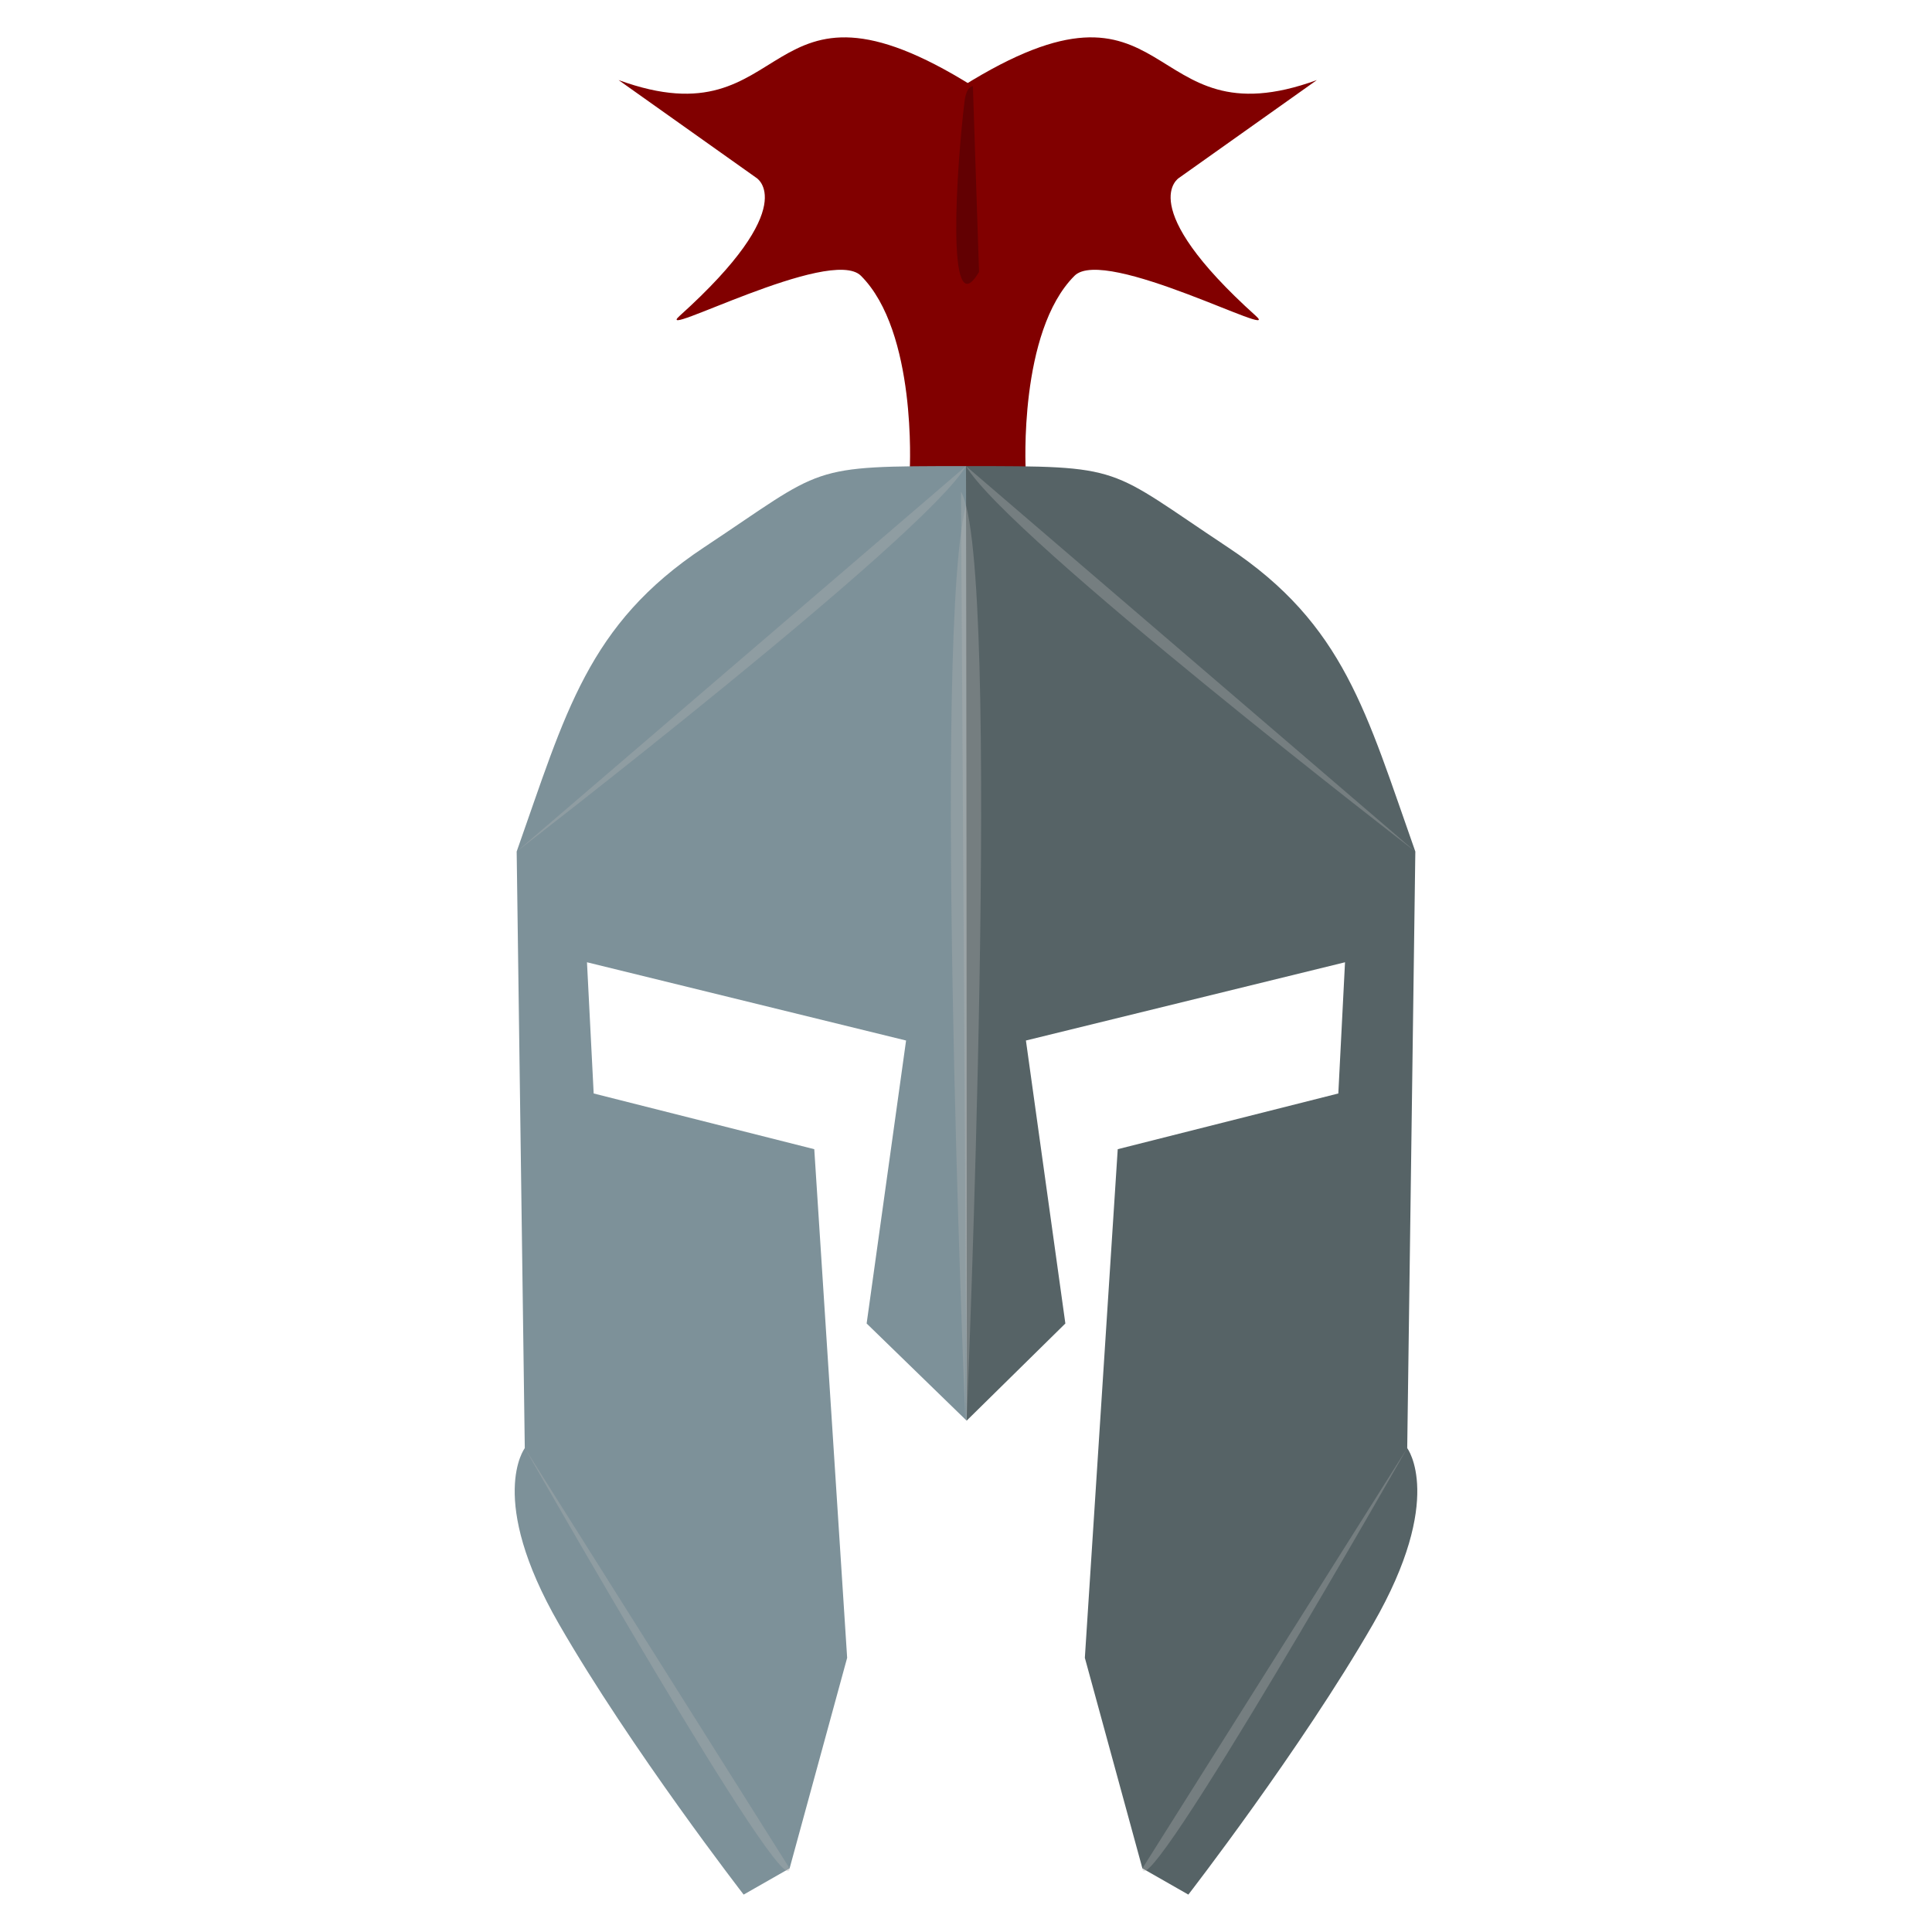
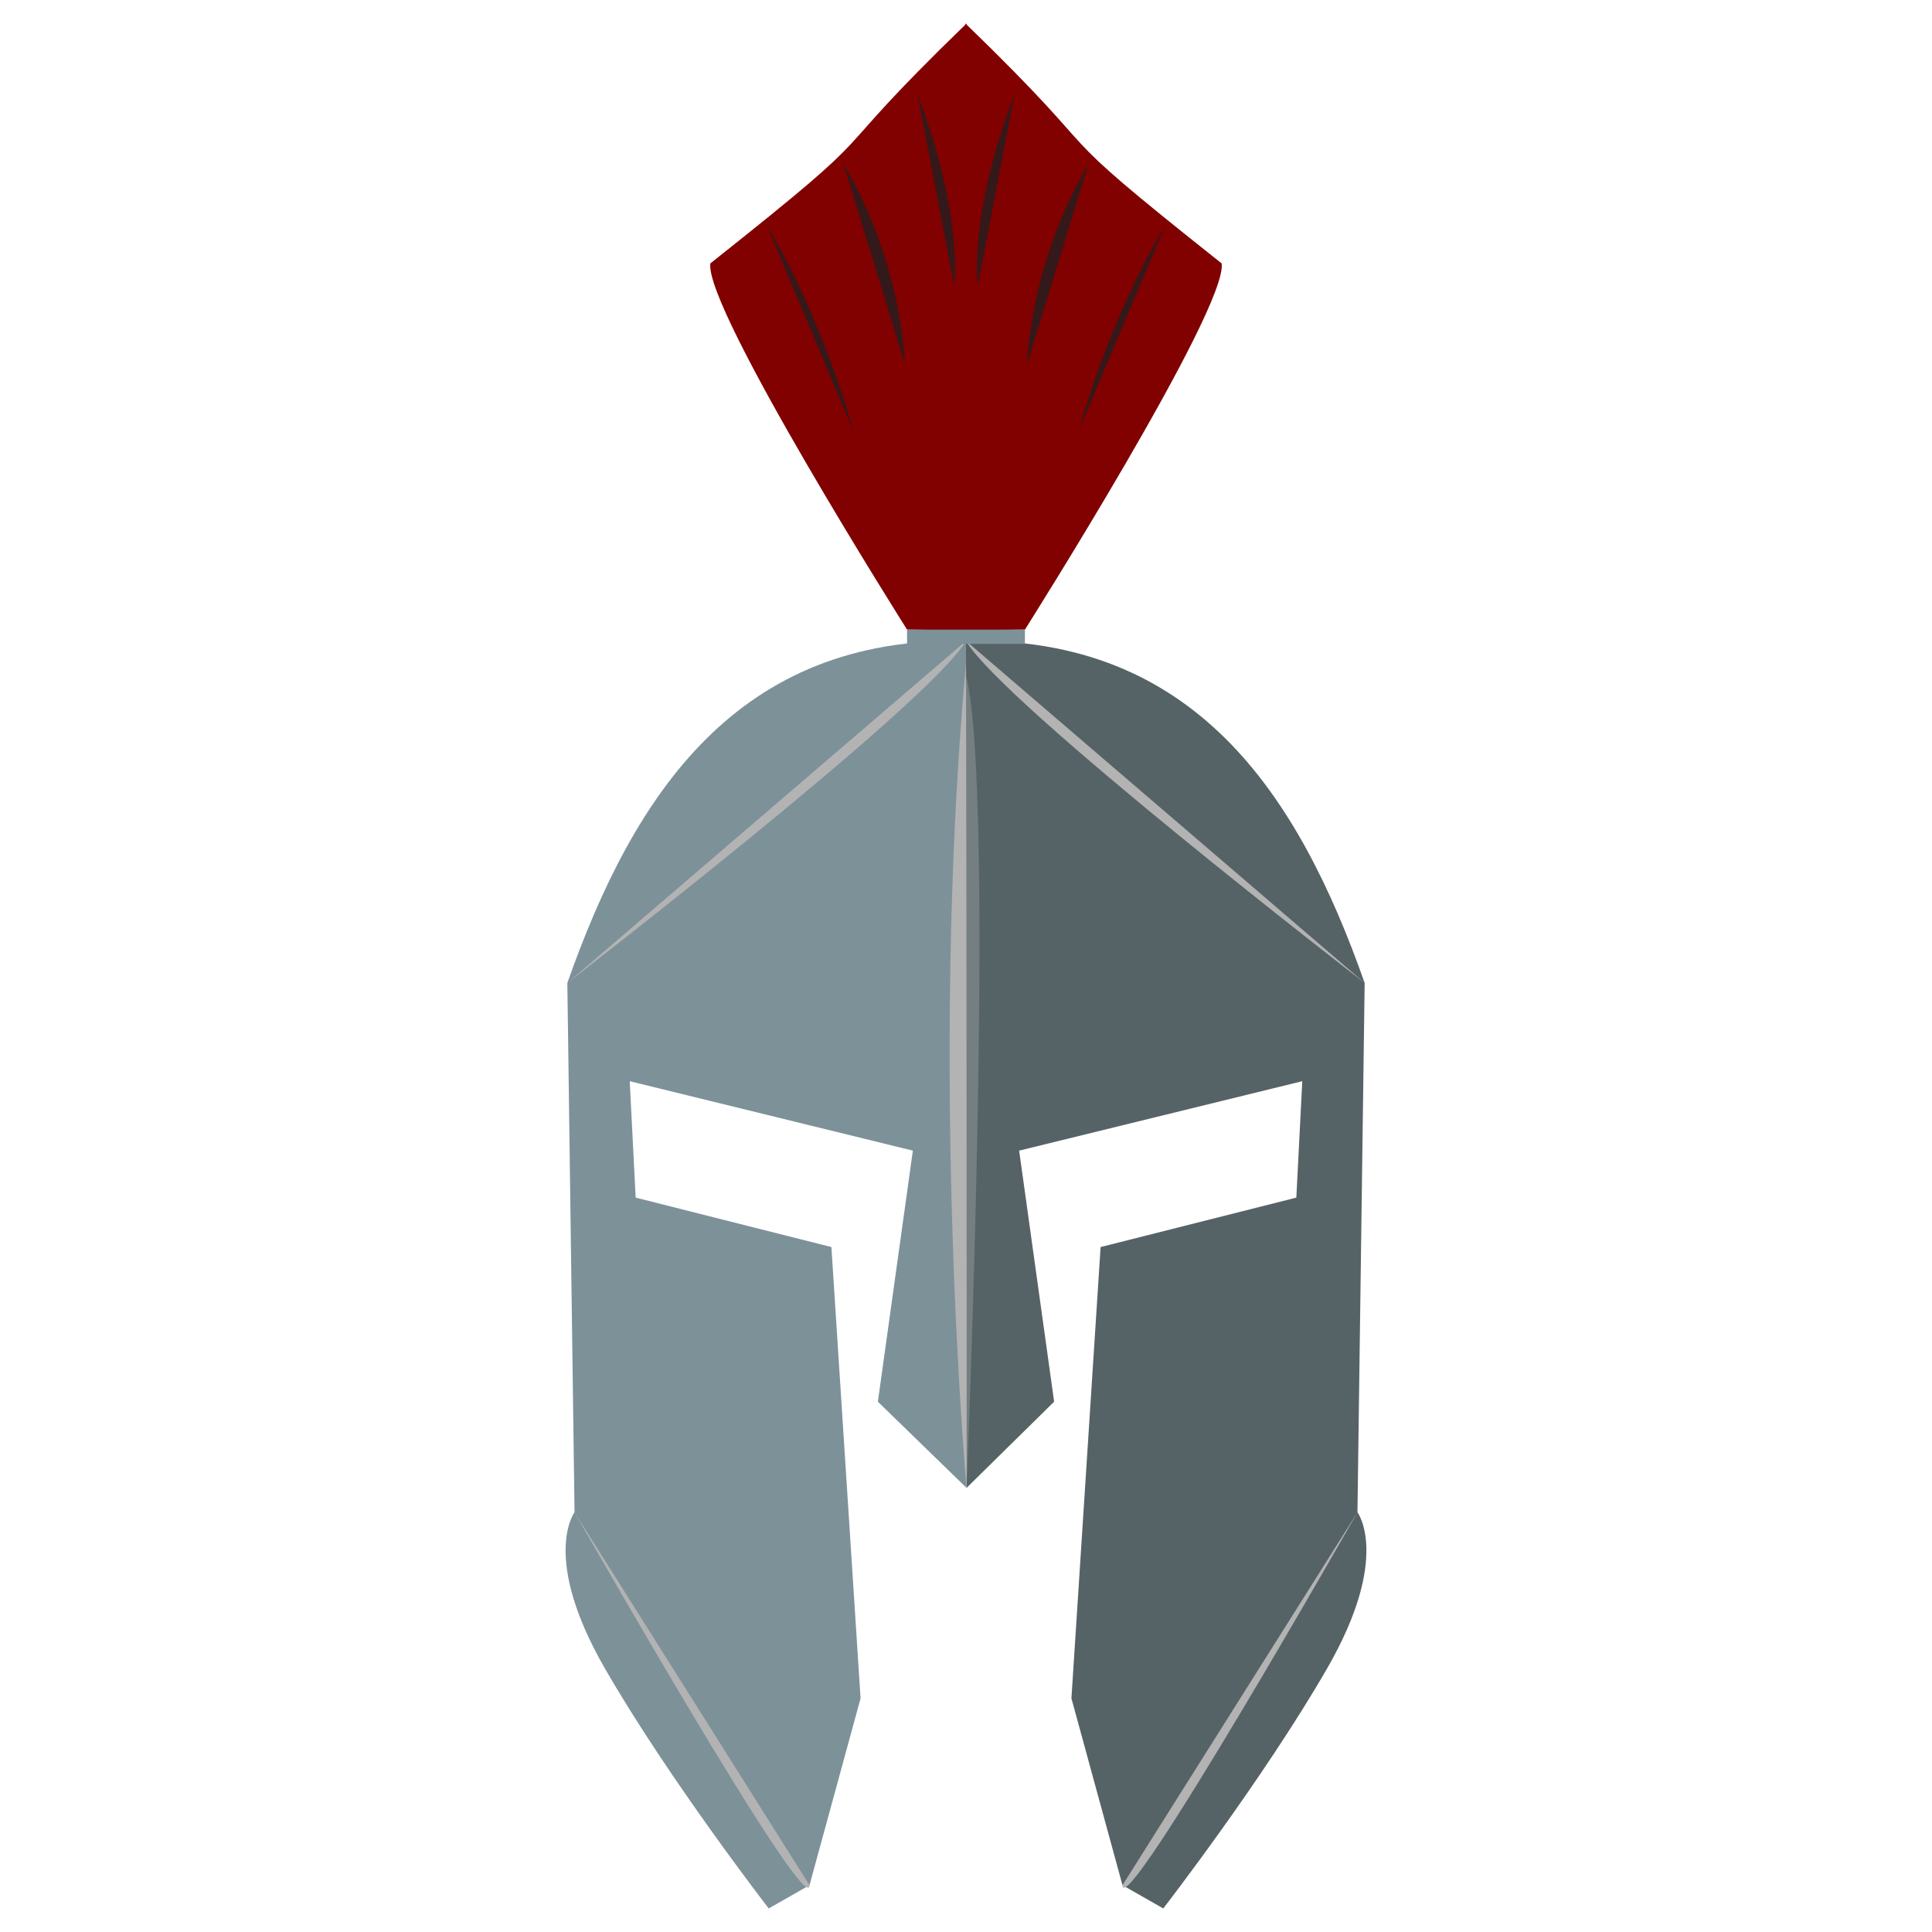
- <svg xmlns="http://www.w3.org/2000/svg" id="svg841" version="1.1" fill="none" viewBox="0 0 56 56" height="56" width="56">
+ <svg xmlns="http://www.w3.org/2000/svg" xmlns:xlink="http://www.w3.org/1999/xlink" id="svg841" version="1.1" fill="none" viewBox="0 0 56 56" height="56" width="56">
  <defs id="defs845" />
  <g transform="translate(0,1.259893)" id="g958">
-     <path style="opacity:1;fill:#810000;fill-opacity:1;stroke-width:0.77" id="path942" fill="#566366" d="M 28.2,1.239 C 21.966,-2.659 23.058,2.932 17.93,1.061 l 3.991,2.832 c 0,0 1.344,0.793 -2.223,4.004 -0.811,0.73 4.378,-2.039 5.256,-1.164 1.627,1.623 1.416,5.618 1.416,5.618 l 1.83,0.099 z" />
-     <path d="m 27.9,1.239 c 6.234,-3.899 5.142,1.693 10.27,-0.178 l -3.991,2.832 c 0,0 -1.344,0.793 2.223,4.004 0.811,0.73 -4.378,-2.039 -5.256,-1.164 -1.627,1.623 -1.416,5.618 -1.416,5.618 L 27.9,12.45 Z" fill="#566366" id="path835" style="opacity:1;fill:#810000;fill-opacity:1;stroke-width:0.77" />
-     <g id="g924">
-       <g id="g861">
-         <path d="m 28,12.25 c -4.642,0 -4.053,0.01 -7.594,2.356 -3.376,2.237 -4.01,4.802 -5.43,8.817 l 0.235,17.292 c 0,0 -1.108,1.456 0.991,5.1 2.089,3.626 5.353,7.841 5.353,7.841 l 1.332,-0.76 1.668,-6.103 -0.953,-14.743 -6.394,-1.615 -0.194,-3.803 9.249,2.268 -1.143,8.202 2.898,2.817 z" fill="#7D9199" id="path837" />
-         <path style="opacity:0.334;fill:#b3b3b3;stroke:#000000;stroke-width:0;stroke-linecap:round;stroke-linejoin:miter;stroke-miterlimit:1;stroke-dasharray:none;stroke-opacity:1;paint-order:normal" d="m 14.977,23.423 c 0,0 11.81,-9.108 13.023,-11.173" id="path855" />
+     <g transform="matrix(1.074764,0,0,1.074764,-0.03508025,4.987823)" id="g1162">
+       <g id="g1100" transform="matrix(1.094883,0,0,1.094883,-2.541791,-1.649856)">
+         <g id="g936" transform="matrix(-1,0,0,1,55.88242,4.9383)">
+           <g id="g1036" transform="matrix(1.215578,0,0,1.215578,-4.284323,-8.249999)">
+             <path transform="matrix(-1,0,0,1,56,0)" d="m 28.023,0.073 c -3.194,3.093 -1.309,1.782 -5.191,4.861 -0.124,0.92 3.986,7.42 3.986,7.42 l 1.204,0.014 z" fill="#566366" id="path942" style="opacity:1;fill:#810000;fill-opacity:1;stroke-width:0.77" />
+             <path style="opacity:0.823;fill:#231e20;fill-opacity:1;stroke:#000000;stroke-width:0;stroke-linecap:round;stroke-linejoin:miter;stroke-miterlimit:1;stroke-dasharray:none;stroke-opacity:1;paint-order:normal" d="m 29.229,6.969 c 0,0 0.027,-1.985 1.24,-4.051" id="path1006" />
+             <path id="path1008" d="m 30.287,8.292 c 0,0 0.526,-2.073 1.74,-4.139" style="opacity:0.823;fill:#231e20;fill-opacity:1;stroke:#000000;stroke-width:0;stroke-linecap:round;stroke-linejoin:miter;stroke-miterlimit:1;stroke-dasharray:none;stroke-opacity:1;paint-order:normal" />
+             <path id="path1010" d="m 28.229,5.382 c 0,0 -0.208,-1.368 0.74,-3.874" style="opacity:0.823;fill:#231e20;fill-opacity:1;stroke:#000000;stroke-width:0;stroke-linecap:round;stroke-linejoin:miter;stroke-miterlimit:1;stroke-dasharray:none;stroke-opacity:1;paint-order:normal" />
+           </g>
+           <use x="0" y="0" xlink:href="#g1036" id="use1112" transform="matrix(-1,0,0,1,59.4731,-3.5649996e-7)" width="100%" height="100%" />
+         </g>
      </g>
-       <path id="path855-1" d="m 27.982,39.92 c 0,0 -1.049,-24.864 0.164,-26.93" style="opacity:0.334;fill:#b3b3b3;stroke:#000000;stroke-width:0;stroke-linecap:round;stroke-linejoin:miter;stroke-miterlimit:1;stroke-dasharray:none;stroke-opacity:1;paint-order:normal" />
-       <path id="path855-8" d="m 15.212,40.715 c 0,0 7.639,13.424 7.676,12.182" style="opacity:0.334;fill:#b3b3b3;stroke:#000000;stroke-width:0;stroke-linecap:round;stroke-linejoin:miter;stroke-miterlimit:1;stroke-dasharray:none;stroke-opacity:1;paint-order:normal" />
+       <g id="g1087" transform="matrix(0.8255718,0,0,0.8255718,2.968868,1.359333)">
+         <g id="g930" transform="matrix(-1,0,0,1,56,0)">
+           <path id="path926" fill="#7D9199" d="M 28,12.25 C 20.54,12.085 17.153,17.239 14.977,23.423 l 0.235,17.292 c 0,0 -1.108,1.456 0.991,5.1 2.089,3.626 5.353,7.841 5.353,7.841 l 1.332,-0.76 1.668,-6.103 -0.953,-14.743 -6.394,-1.615 -0.194,-3.803 9.249,2.268 -1.143,8.202 2.862,2.817 z" style="fill:#566366;fill-opacity:1" />
+           <path id="path928" d="m 14.977,23.423 c 0,0 11.81,-9.108 13.023,-11.173" style="opacity:1;fill:#b3b3b3;stroke:#000000;stroke-width:0;stroke-linecap:round;stroke-linejoin:miter;stroke-miterlimit:1;stroke-dasharray:none;stroke-opacity:1;paint-order:normal" />
+         </g>
+         <path style="opacity:0.334;fill:#b3b3b3;stroke:#000000;stroke-width:0;stroke-linecap:round;stroke-linejoin:miter;stroke-miterlimit:1;stroke-dasharray:none;stroke-opacity:1;paint-order:normal" d="m 27.982,39.92 c 0,0 -1.049,-24.864 0.164,-26.93" id="path932" transform="matrix(-1,0,0,1,56,0)" />
+         <path style="opacity:1;fill:#b3b3b3;stroke:#000000;stroke-width:0;stroke-linecap:round;stroke-linejoin:miter;stroke-miterlimit:1;stroke-dasharray:none;stroke-opacity:1;paint-order:normal" d="m 15.212,40.715 c 0,0 7.639,13.424 7.676,12.182" id="path934" transform="matrix(-1,0,0,1,56,0)" />
+         <g id="g924">
+           <g id="g861">
+             <path d="M 28,12.25 C 20.54,12.085 17.153,17.239 14.977,23.423 l 0.235,17.292 c 0,0 -1.108,1.456 0.991,5.1 2.089,3.626 5.353,7.841 5.353,7.841 l 1.332,-0.76 1.668,-6.103 -0.953,-14.743 -6.394,-1.615 -0.194,-3.803 9.249,2.268 -1.143,8.202 2.898,2.817 z" fill="#7D9199" id="path837" />
+             <path style="opacity:1;fill:#b3b3b3;stroke:#000000;stroke-width:0;stroke-linecap:round;stroke-linejoin:miter;stroke-miterlimit:1;stroke-dasharray:none;stroke-opacity:1;paint-order:normal" d="m 14.977,23.423 c 0,0 11.81,-9.108 13.023,-11.173" id="path855" />
+           </g>
+           <path id="path855-1" d="m 28.018,39.92 c 0,0 -1.232,-13.694 -0.019,-26.93" style="opacity:1;fill:#b3b3b3;stroke:#000000;stroke-width:0;stroke-linecap:round;stroke-linejoin:miter;stroke-miterlimit:1;stroke-dasharray:none;stroke-opacity:1;paint-order:normal" />
+           <path id="path855-8" d="m 15.212,40.715 c 0,0 7.639,13.424 7.676,12.182" style="opacity:1;fill:#b3b3b3;stroke:#000000;stroke-width:0;stroke-linecap:round;stroke-linejoin:miter;stroke-miterlimit:1;stroke-dasharray:none;stroke-opacity:1;paint-order:normal" />
+         </g>
+         <rect y="11.88" x="26.074" height="0.467" width="3.851" id="rect1048" style="opacity:1;fill:#7d9199;fill-opacity:1;stroke:#ffff00;stroke-width:0;stroke-linecap:round;stroke-miterlimit:1;stroke-dasharray:none;paint-order:normal" />
+       </g>
    </g>
-     <g id="g936" transform="matrix(-1,0,0,1,56,0)">
-       <g id="g930">
-         <path id="path926" fill="#7D9199" d="m 28,12.25 c -4.642,0 -4.053,0.01 -7.594,2.356 -3.376,2.237 -4.01,4.802 -5.43,8.817 l 0.235,17.292 c 0,0 -1.108,1.456 0.991,5.1 2.089,3.626 5.353,7.841 5.353,7.841 l 1.332,-0.76 1.668,-6.103 -0.953,-14.743 -6.394,-1.615 -0.194,-3.803 9.249,2.268 -1.143,8.202 2.862,2.817 z" style="fill:#566366;fill-opacity:1" />
-         <path id="path928" d="m 14.977,23.423 c 0,0 11.81,-9.108 13.023,-11.173" style="opacity:0.334;fill:#b3b3b3;stroke:#000000;stroke-width:0;stroke-linecap:round;stroke-linejoin:miter;stroke-miterlimit:1;stroke-dasharray:none;stroke-opacity:1;paint-order:normal" />
-       </g>
-       <path style="opacity:0.334;fill:#b3b3b3;stroke:#000000;stroke-width:0;stroke-linecap:round;stroke-linejoin:miter;stroke-miterlimit:1;stroke-dasharray:none;stroke-opacity:1;paint-order:normal" d="m 27.982,39.92 c 0,0 -1.049,-24.864 0.164,-26.93" id="path932" />
-       <path style="opacity:0.334;fill:#b3b3b3;stroke:#000000;stroke-width:0;stroke-linecap:round;stroke-linejoin:miter;stroke-miterlimit:1;stroke-dasharray:none;stroke-opacity:1;paint-order:normal" d="m 15.212,40.715 c 0,0 7.639,13.424 7.676,12.182" id="path934" />
-     </g>
-     <path id="path855-81" d="m 28.2,1.239 c 0,0 -0.186,-0.011 -0.241,0.43 -0.225,1.819 -0.558,6.616 0.419,4.953" style="opacity:0.698;fill:#550003;fill-opacity:1;stroke:#000000;stroke-width:0;stroke-linecap:round;stroke-linejoin:miter;stroke-miterlimit:1;stroke-dasharray:none;stroke-opacity:1;paint-order:normal" />
  </g>
</svg>
